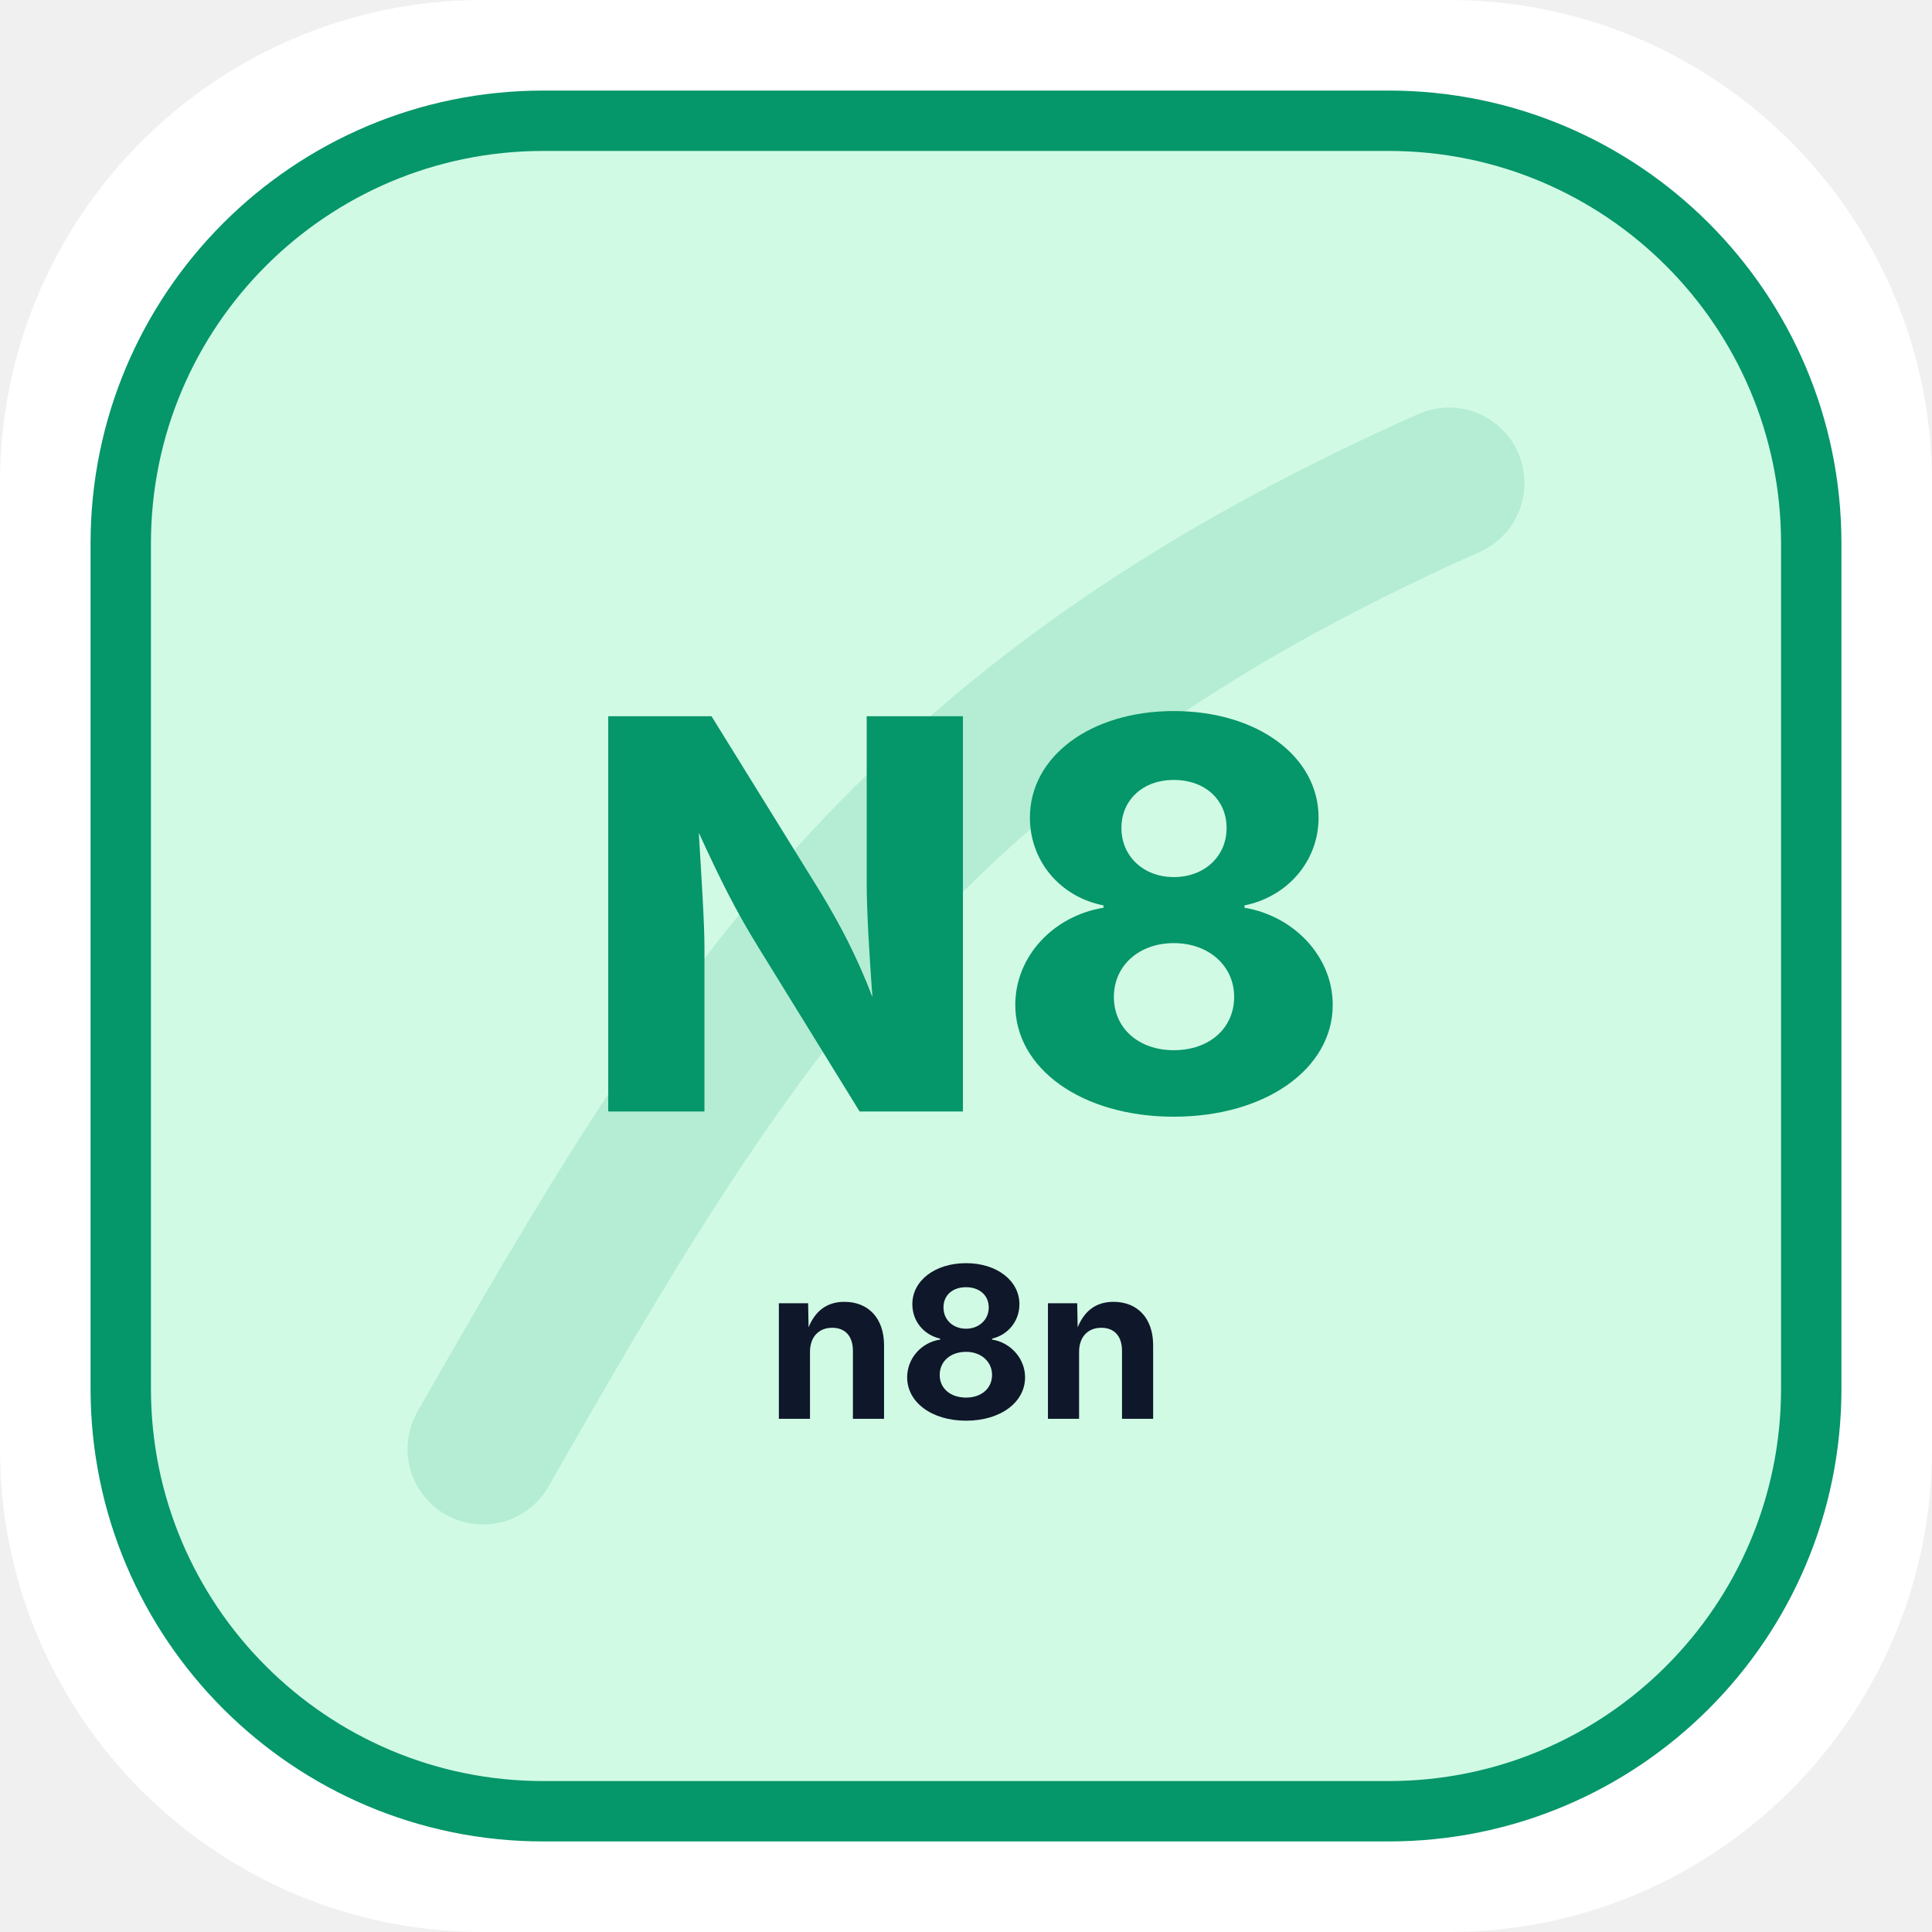
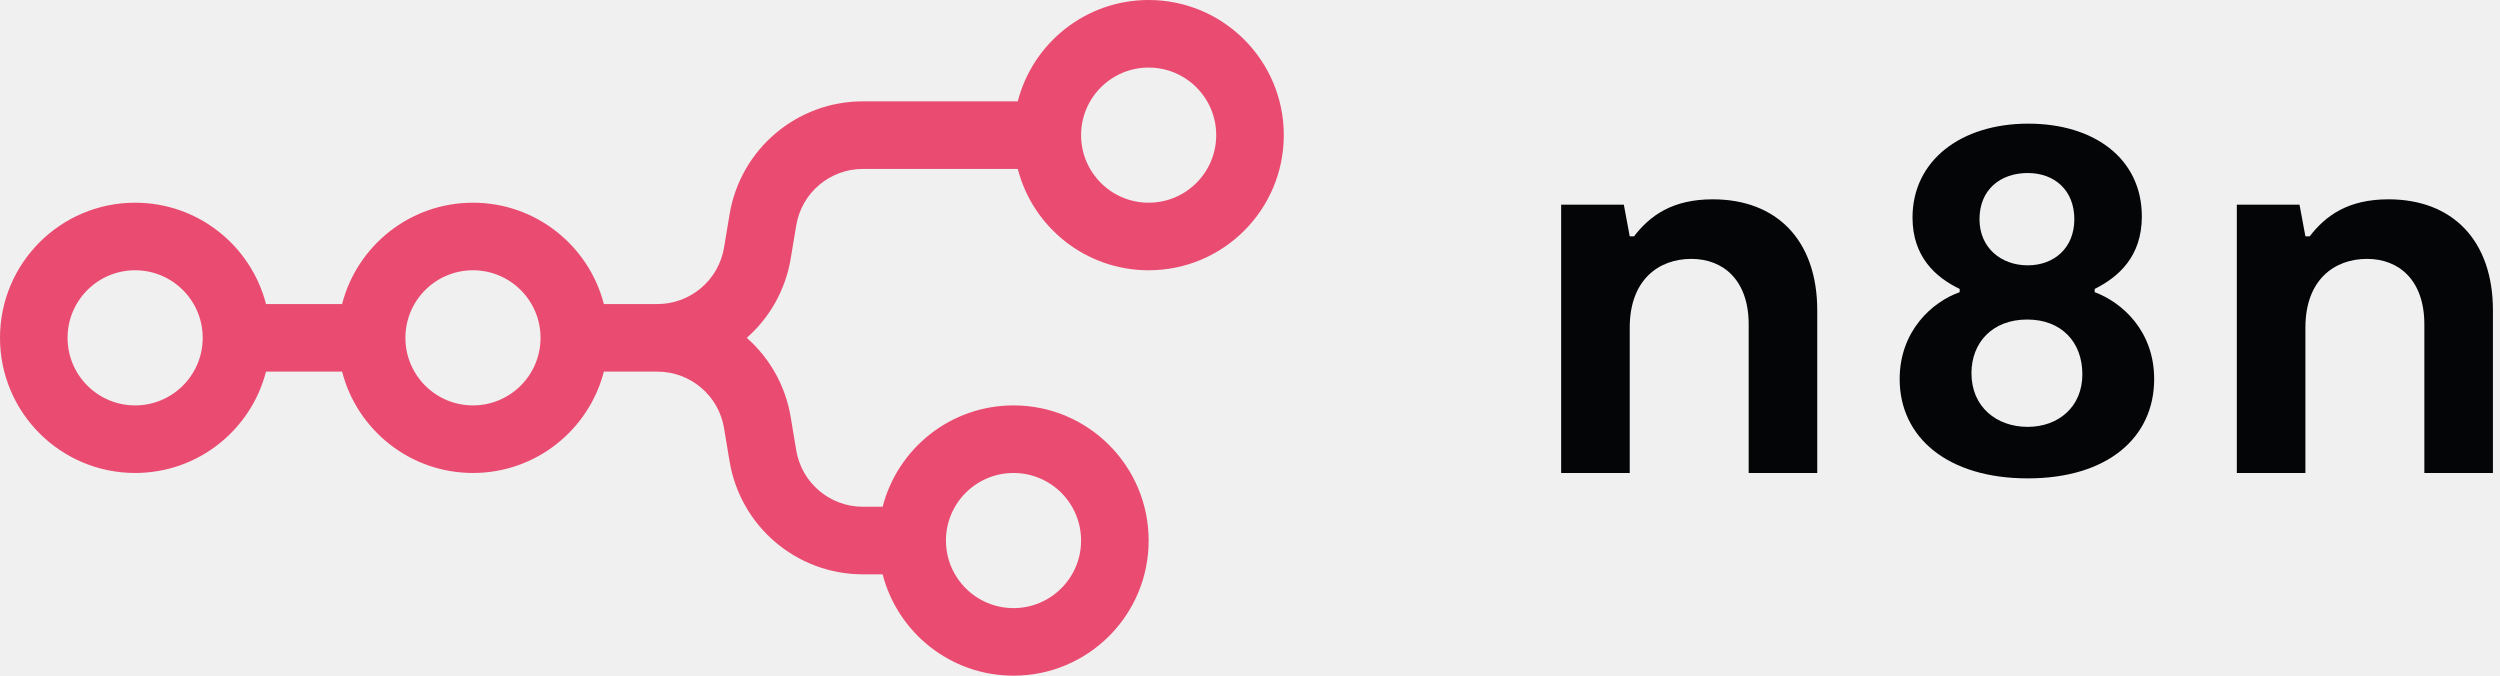
- <svg xmlns="http://www.w3.org/2000/svg" width="64" height="64" viewBox="0 0 64 64" role="img" aria-label="n8n logo badge">
-   <rect width="64" height="64" rx="16" fill="white" />
-   <rect x="4" y="4" width="56" height="56" rx="14" fill="#D1FAE5" stroke="#059669" stroke-width="2" />
-   <path d="M16 48 C24 34, 30 24, 48 16" stroke="#059669" stroke-opacity="0.14" stroke-width="5" fill="none" stroke-linecap="round" />
-   <text x="32" y="30" text-anchor="middle" dominant-baseline="middle" font-family="Inter, Arial, sans-serif" font-size="18" font-weight="800" fill="#059669">N8</text>
-   <text x="32" y="47" text-anchor="middle" font-family="Inter, Arial, sans-serif" font-size="7" font-weight="700" fill="#0F172A">n8n</text>
+ <svg xmlns="http://www.w3.org/2000/svg" width="296" height="80" viewBox="0 0 296 80" fill="none">
+   <path fill-rule="evenodd" clip-rule="evenodd" d="M136 32C128.545 32 122.28 26.901 120.504 20H102.166C98.255 20 94.917 22.827 94.274 26.685L93.617 30.63C92.992 34.377 91.097 37.637 88.418 40C91.097 42.363 92.992 45.623 93.617 49.37L94.274 53.315C94.917 57.173 98.255 60 102.166 60H104.504C106.28 53.099 112.545 48 120 48C128.837 48 136 55.163 136 64C136 72.837 128.837 80 120 80C112.545 80 106.28 74.901 104.504 68H102.166C94.344 68 87.669 62.345 86.383 54.63L85.726 50.685C85.083 46.827 81.745 44 77.835 44H71.496C69.72 50.901 63.455 56 56 56C48.545 56 42.28 50.901 40.504 44H31.496C29.72 50.901 23.455 56 16 56C7.163 56 0 48.837 0 40C0 31.163 7.163 24 16 24C23.455 24 29.72 29.099 31.496 36H40.504C42.28 29.099 48.545 24 56 24C63.455 24 69.72 29.099 71.496 36H77.835C81.745 36 85.083 33.173 85.726 29.315L86.383 25.37C87.669 17.655 94.344 12 102.166 12L120.504 12C122.28 5.099 128.545 0 136 0C144.837 0 152 7.163 152 16C152 24.837 144.837 32 136 32ZM136 24C140.418 24 144 20.418 144 16C144 11.582 140.418 8 136 8C131.582 8 128 11.582 128 16C128 20.418 131.582 24 136 24ZM16 48C20.418 48 24 44.418 24 40C24 35.582 20.418 32 16 32C11.582 32 8 35.582 8 40C8 44.418 11.582 48 16 48ZM64 40C64 44.418 60.418 48 56 48C51.582 48 48 44.418 48 40C48 35.582 51.582 32 56 32C60.418 32 64 35.582 64 40ZM128 64C128 68.418 124.418 72 120 72C115.582 72 112 68.418 112 64C112 59.582 115.582 56 120 56C124.418 56 128 59.582 128 64Z" fill="#EA4B71" />
+   <path fill-rule="evenodd" clip-rule="evenodd" d="M248.011 34.592V34.21C250.803 32.812 253.594 30.398 253.594 25.633C253.594 18.77 247.948 14.64 240.145 14.64C232.152 14.64 226.442 19.024 226.442 25.759C226.442 30.334 229.107 32.812 232.025 34.21V34.592C228.79 35.735 224.92 39.166 224.92 44.885C224.92 51.811 230.629 56.64 240.082 56.64C249.534 56.64 255.053 51.811 255.053 44.885C255.053 39.166 251.247 35.799 248.011 34.592ZM240.082 20.486C243.254 20.486 245.601 22.519 245.601 25.95C245.601 29.381 243.19 31.415 240.082 31.415C236.973 31.415 234.372 29.381 234.372 25.95C234.372 22.455 236.846 20.486 240.082 20.486ZM240.082 50.54C236.402 50.54 233.421 48.189 233.421 44.186C233.421 40.564 235.895 37.832 240.018 37.832C244.078 37.832 246.552 40.501 246.552 44.313C246.552 48.189 243.698 50.54 240.082 50.54Z" fill="#040506" />
+   <path d="M264.84 56.005H272.96V38.785C272.96 33.13 276.386 30.652 280.255 30.652C284.062 30.652 287.043 33.194 287.043 38.404V56.005H295.163V36.752C295.163 28.428 290.342 23.599 282.793 23.599C278.035 23.599 275.371 25.505 273.467 27.983H272.96L272.262 24.235H264.84V56.005Z" fill="#040506" />
+   <path d="M192.96 56.005H184.84V24.235H192.262L192.96 27.983H193.467C195.371 25.505 198.035 23.599 202.793 23.599C210.342 23.599 215.163 28.428 215.163 36.752V56.005H207.043V38.404C207.043 33.194 204.062 30.652 200.255 30.652C196.386 30.652 192.96 33.13 192.96 38.785V56.005Z" fill="#040506" />
</svg>
